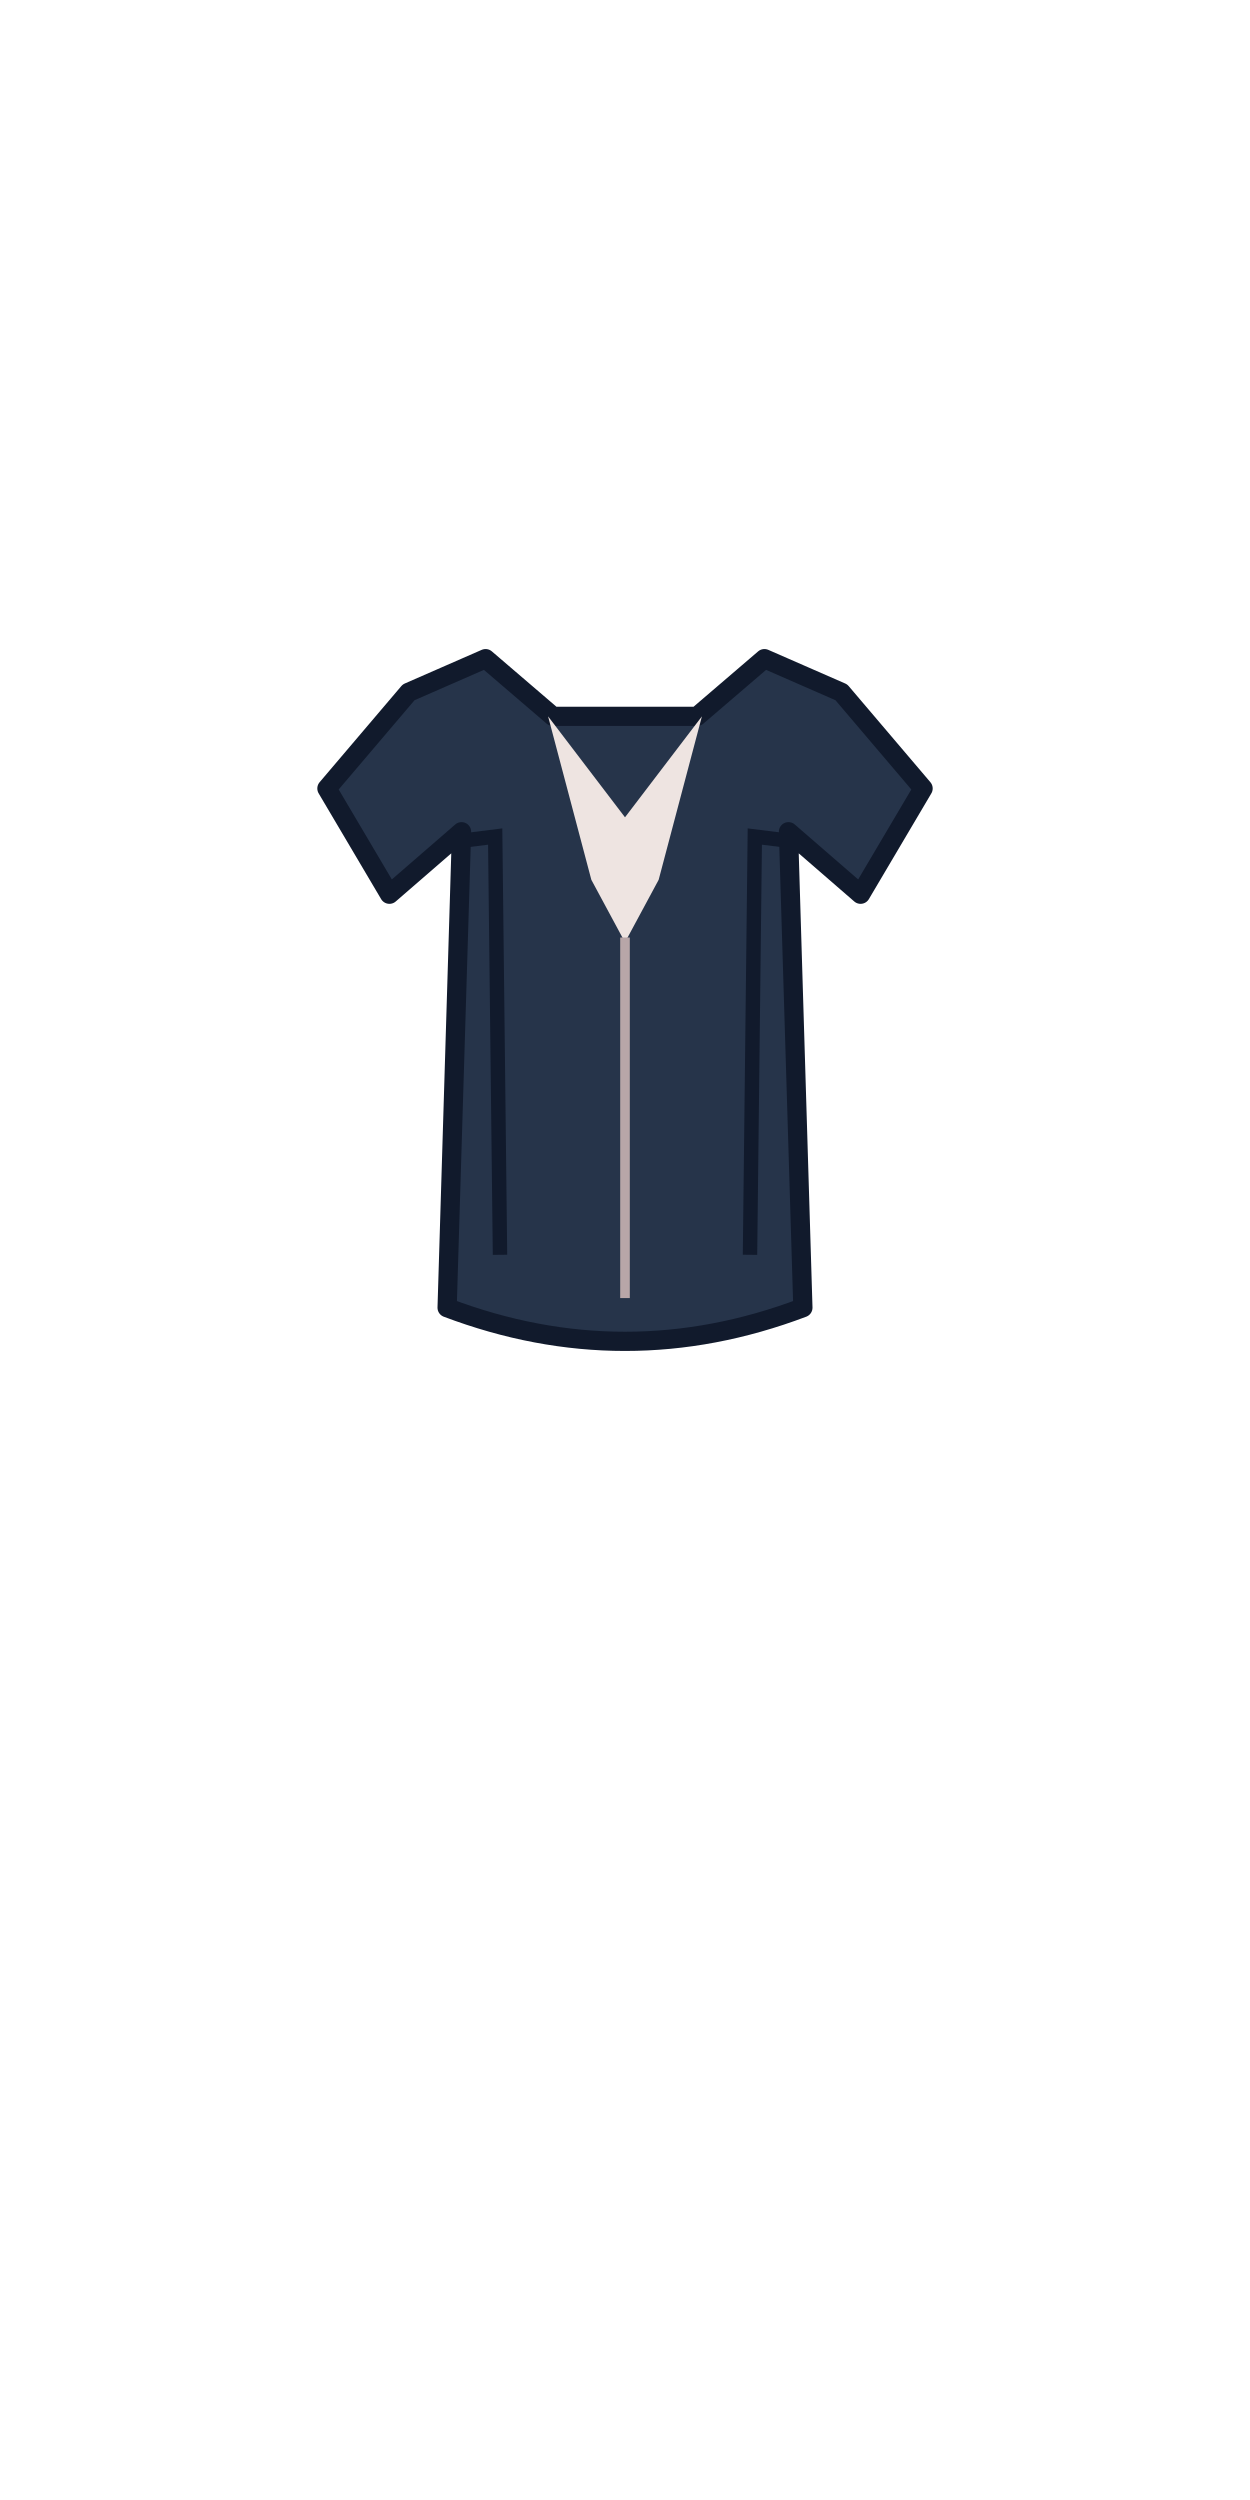
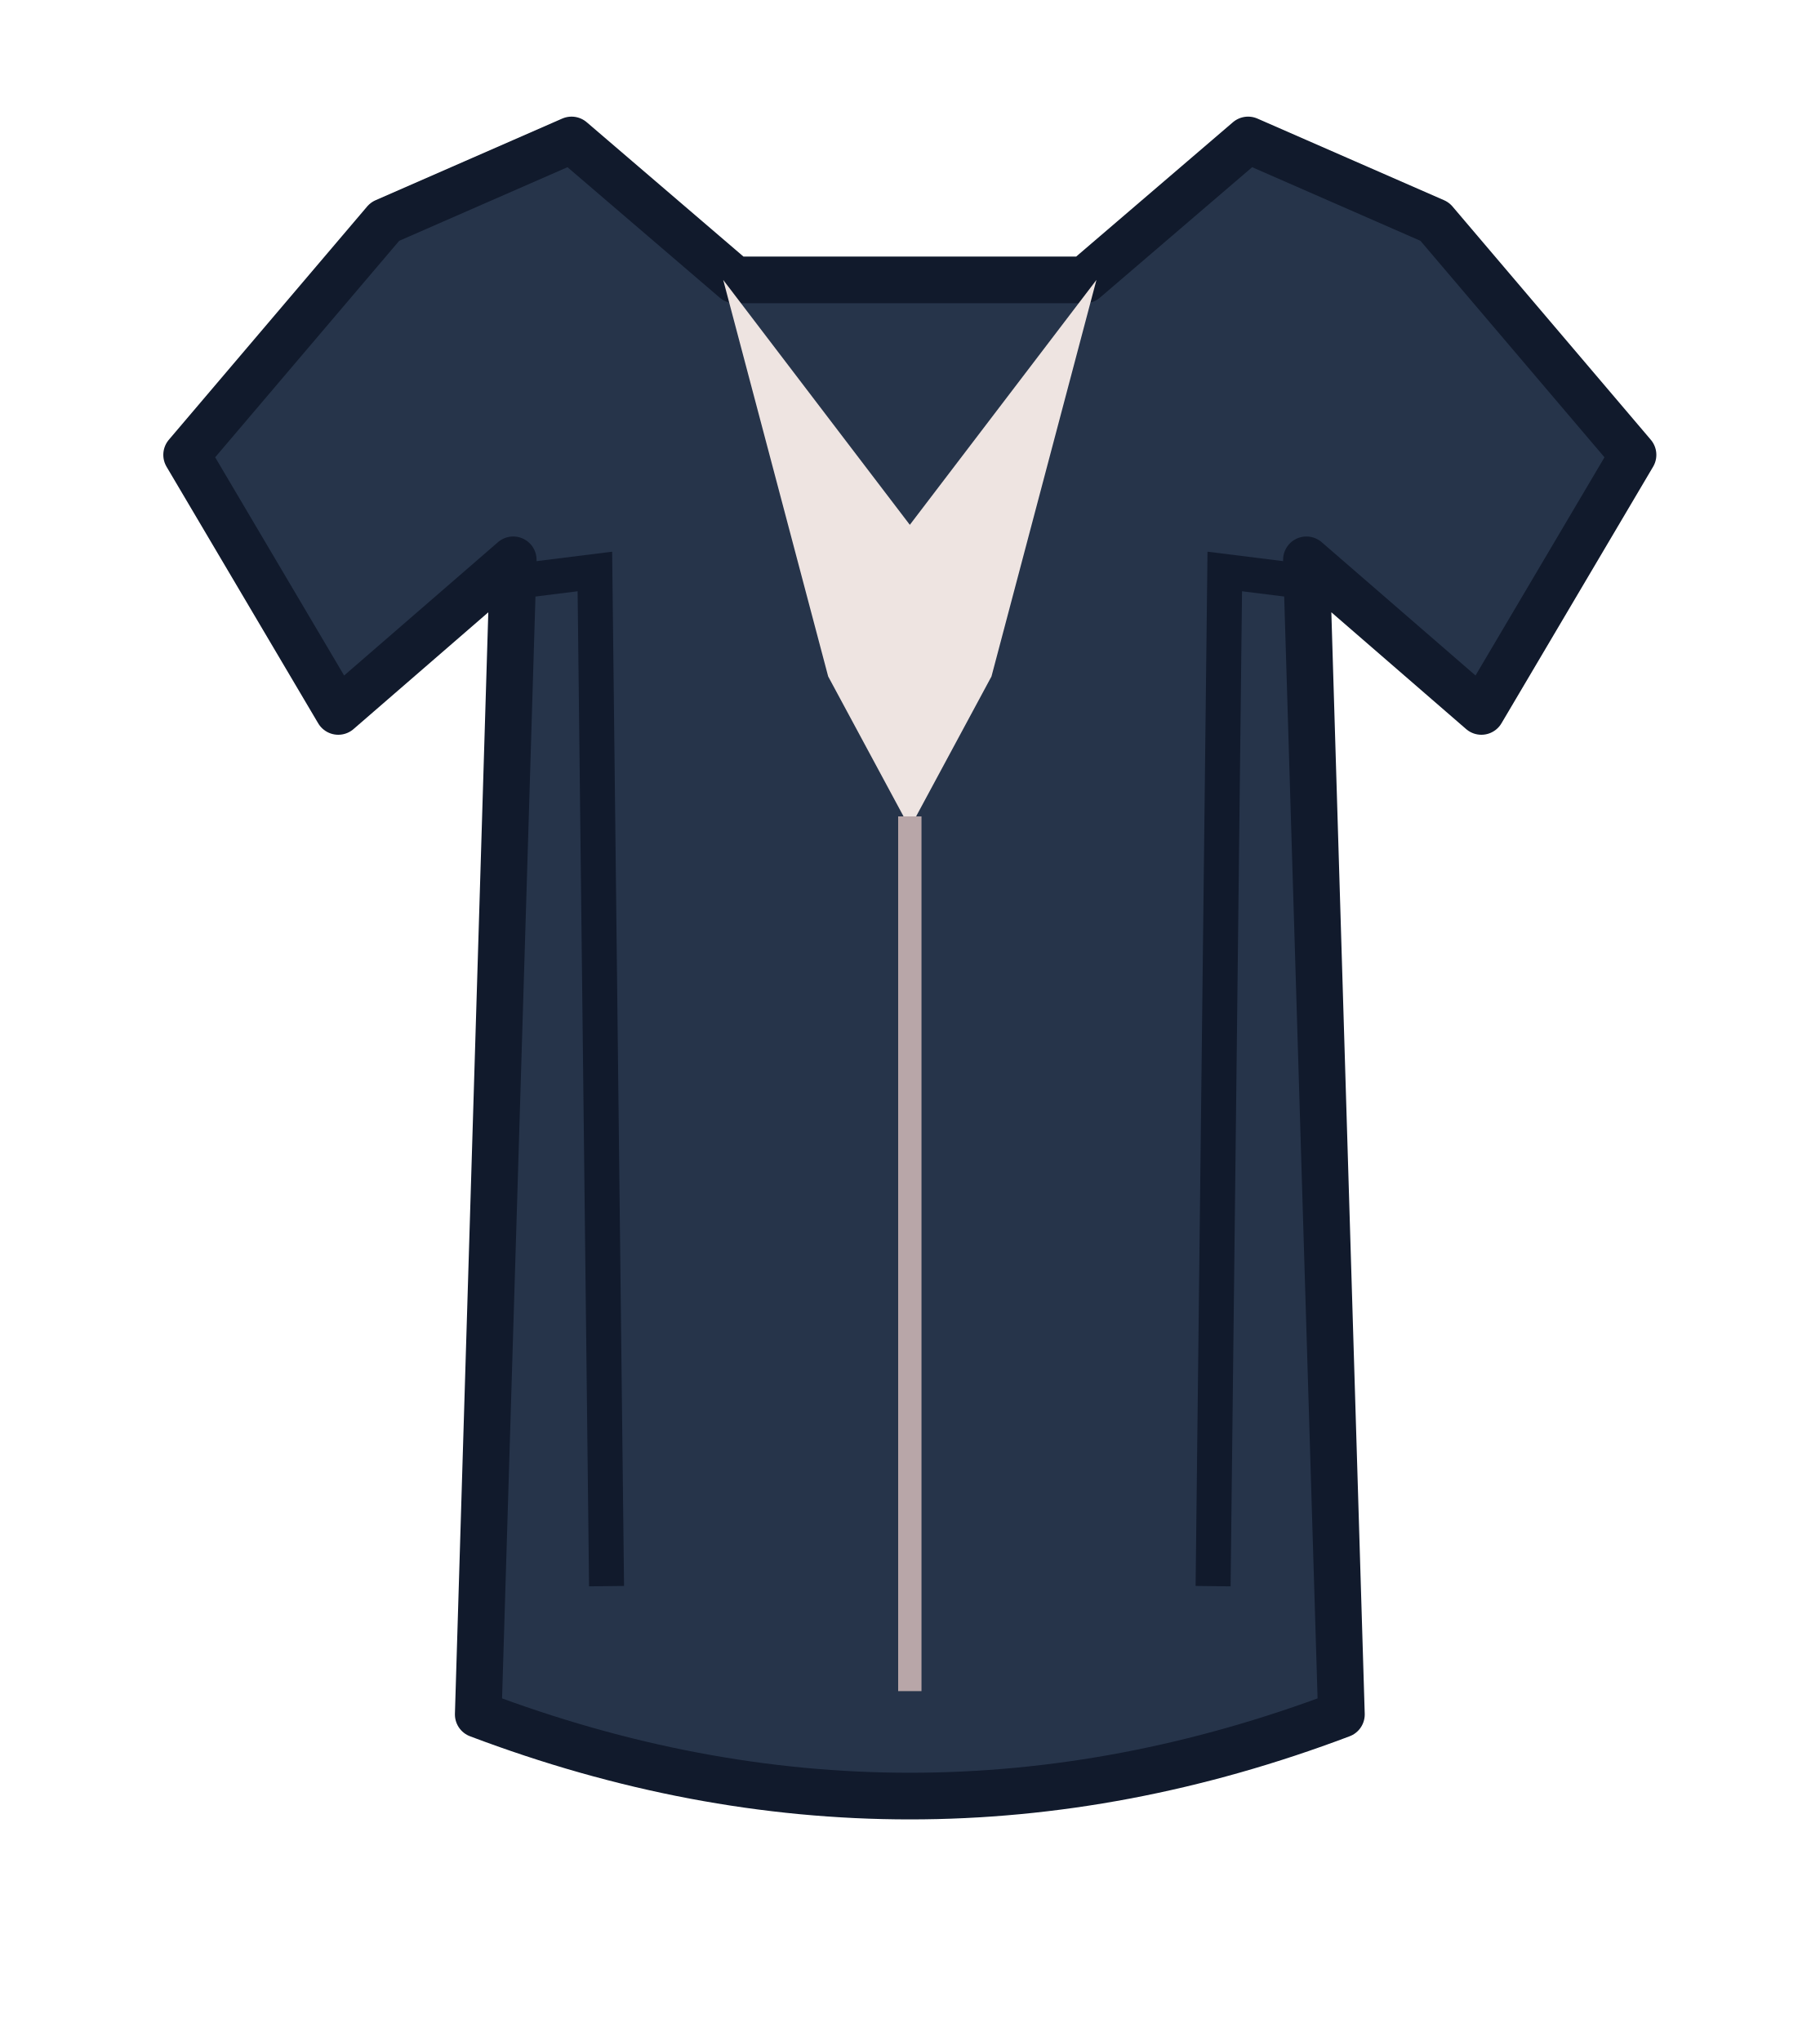
- <svg xmlns="http://www.w3.org/2000/svg" viewBox="0 0 260 520">
+ <svg xmlns="http://www.w3.org/2000/svg" viewBox="52 125 156 175">
  <path d="M101 137 L85 144 L68 164 L81 186 L96 173 L93 272 Q130 286 167 272 L164 173 L179 186 L192 164 L175 144 L159 137 L145 149 L115 149Z" fill="#26344a" stroke="#111a2c" stroke-width="4" stroke-linejoin="round" />
  <path d="M95 175 L103 174 L104 261 M165 175 L157 174 L156 261" fill="none" stroke="#111a2c" stroke-width="3" />
  <path d="M114 149 L130 170 L146 149 L137 183 L130 196 L123 183Z" fill="#eee4e1" />
  <path d="M130 195 L130 270" stroke="#b8a6a8" stroke-width="2" />
</svg>
